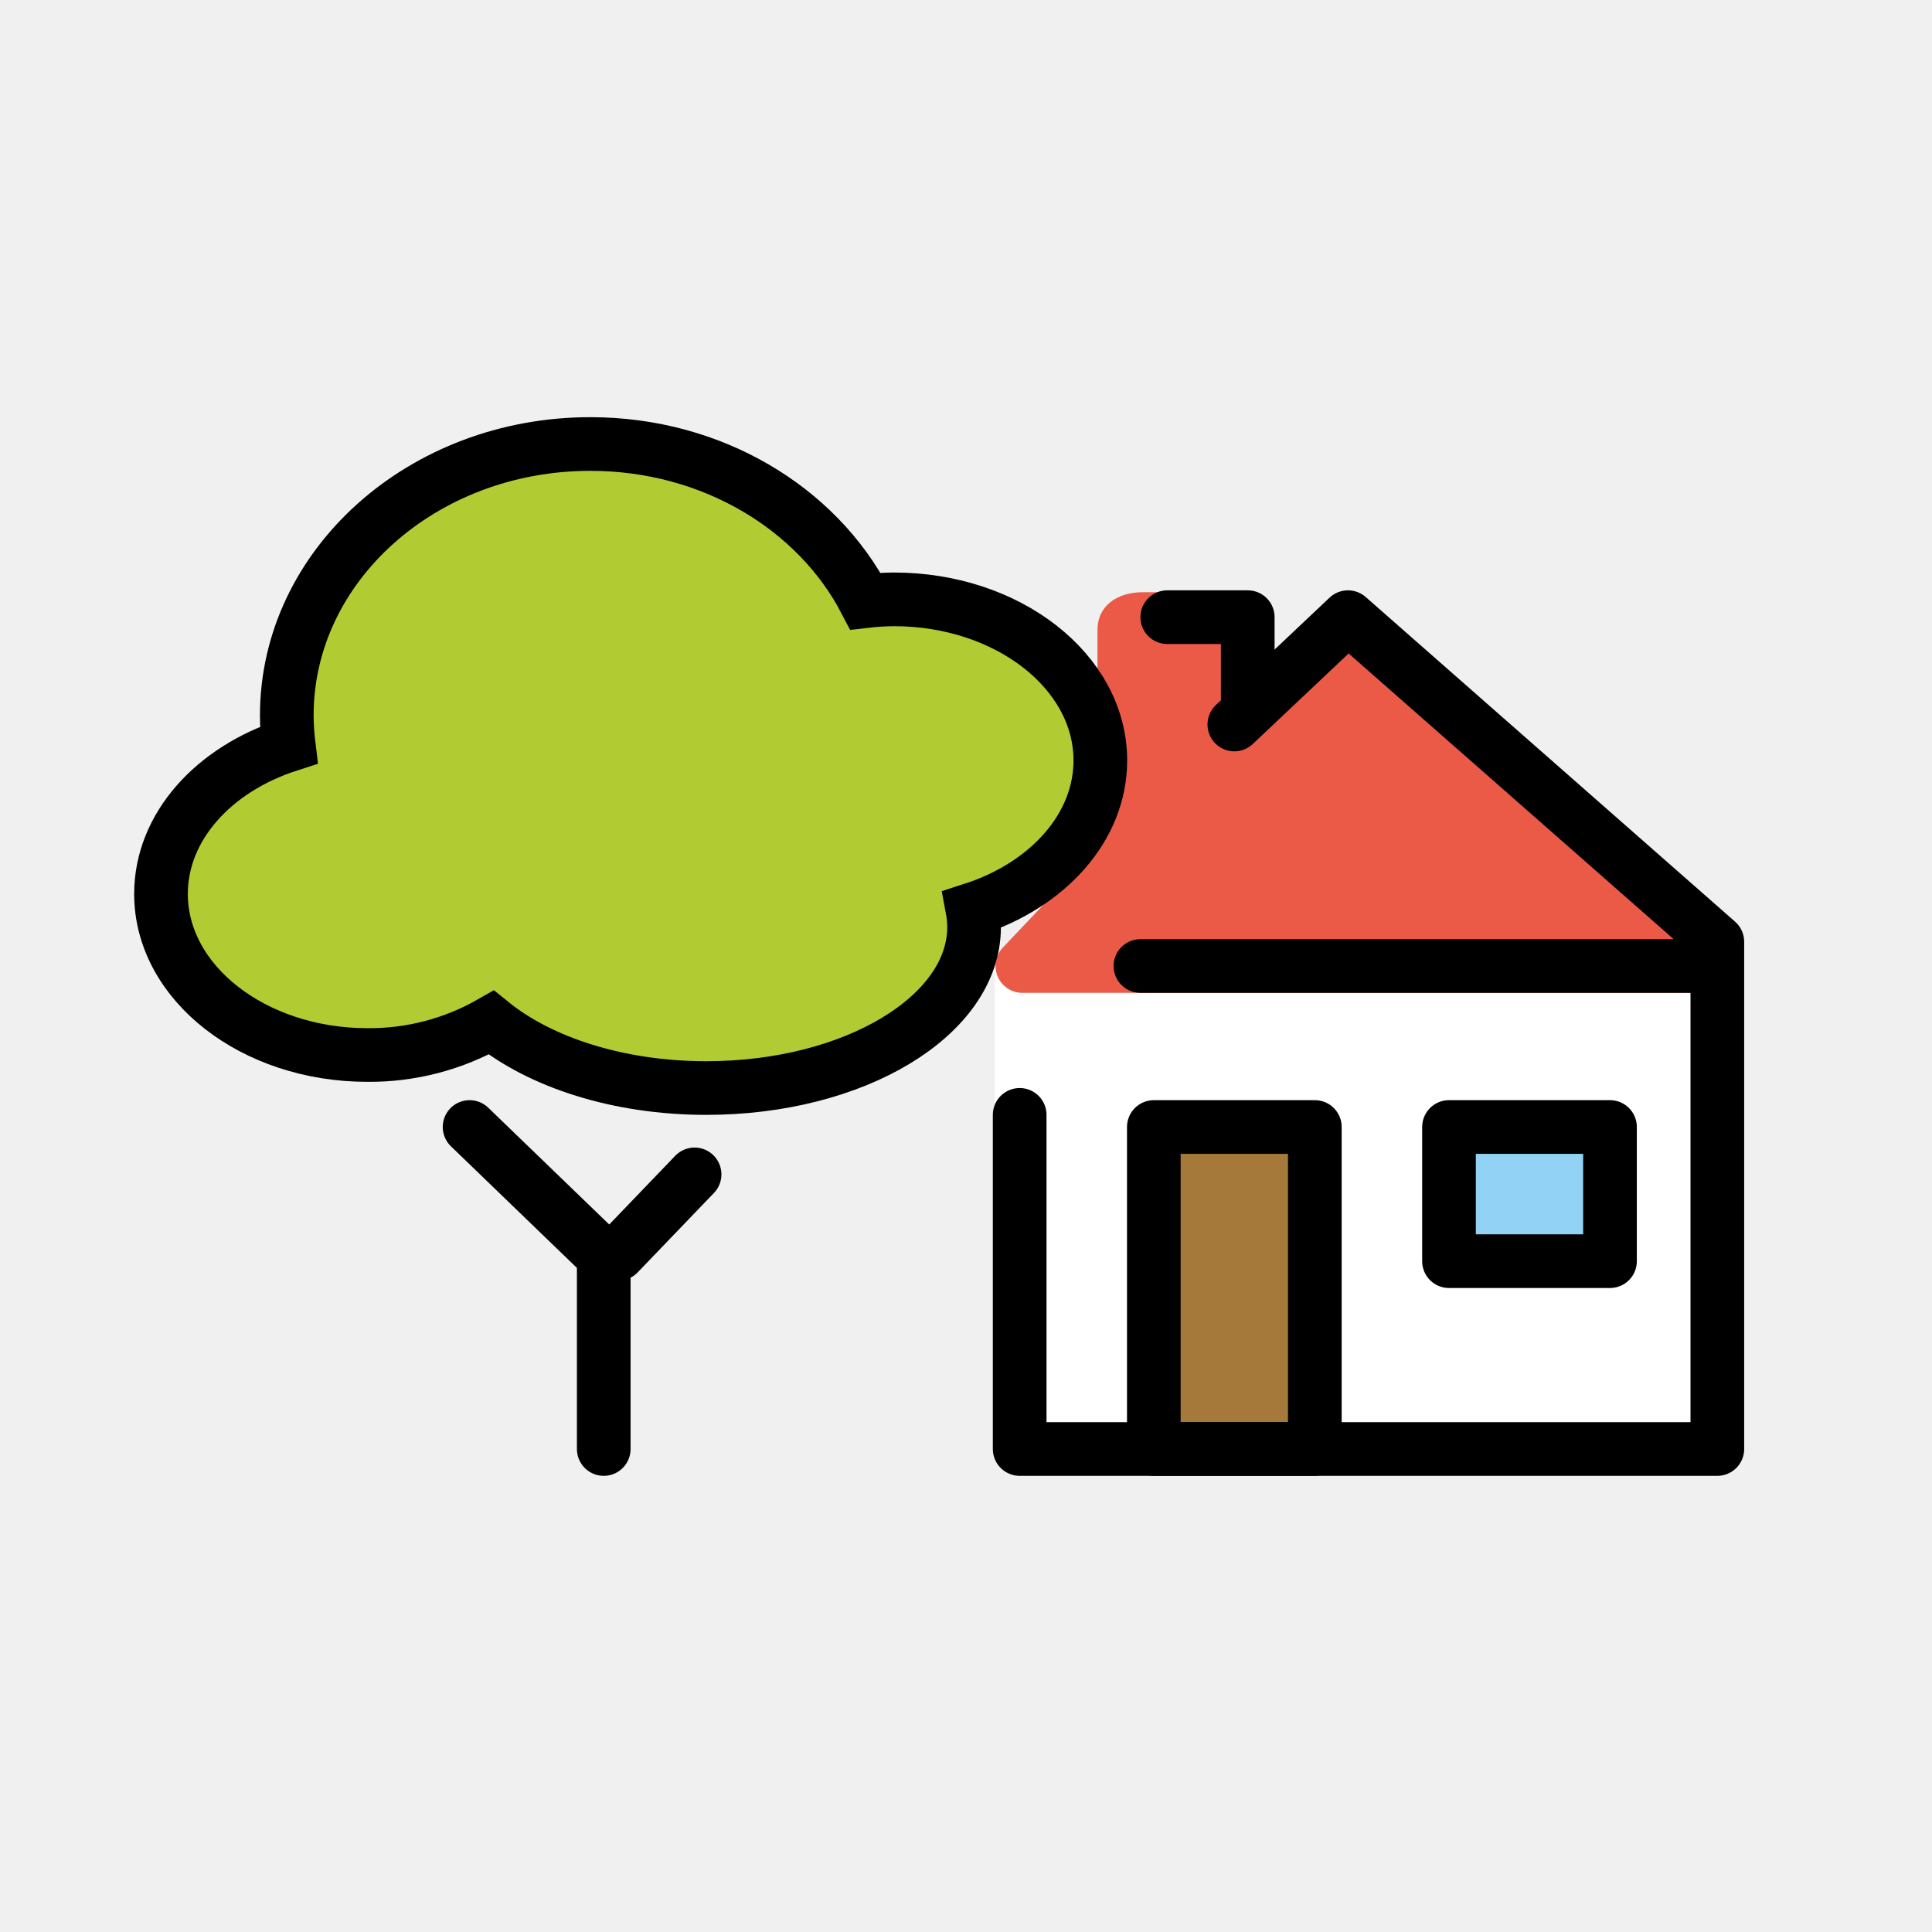
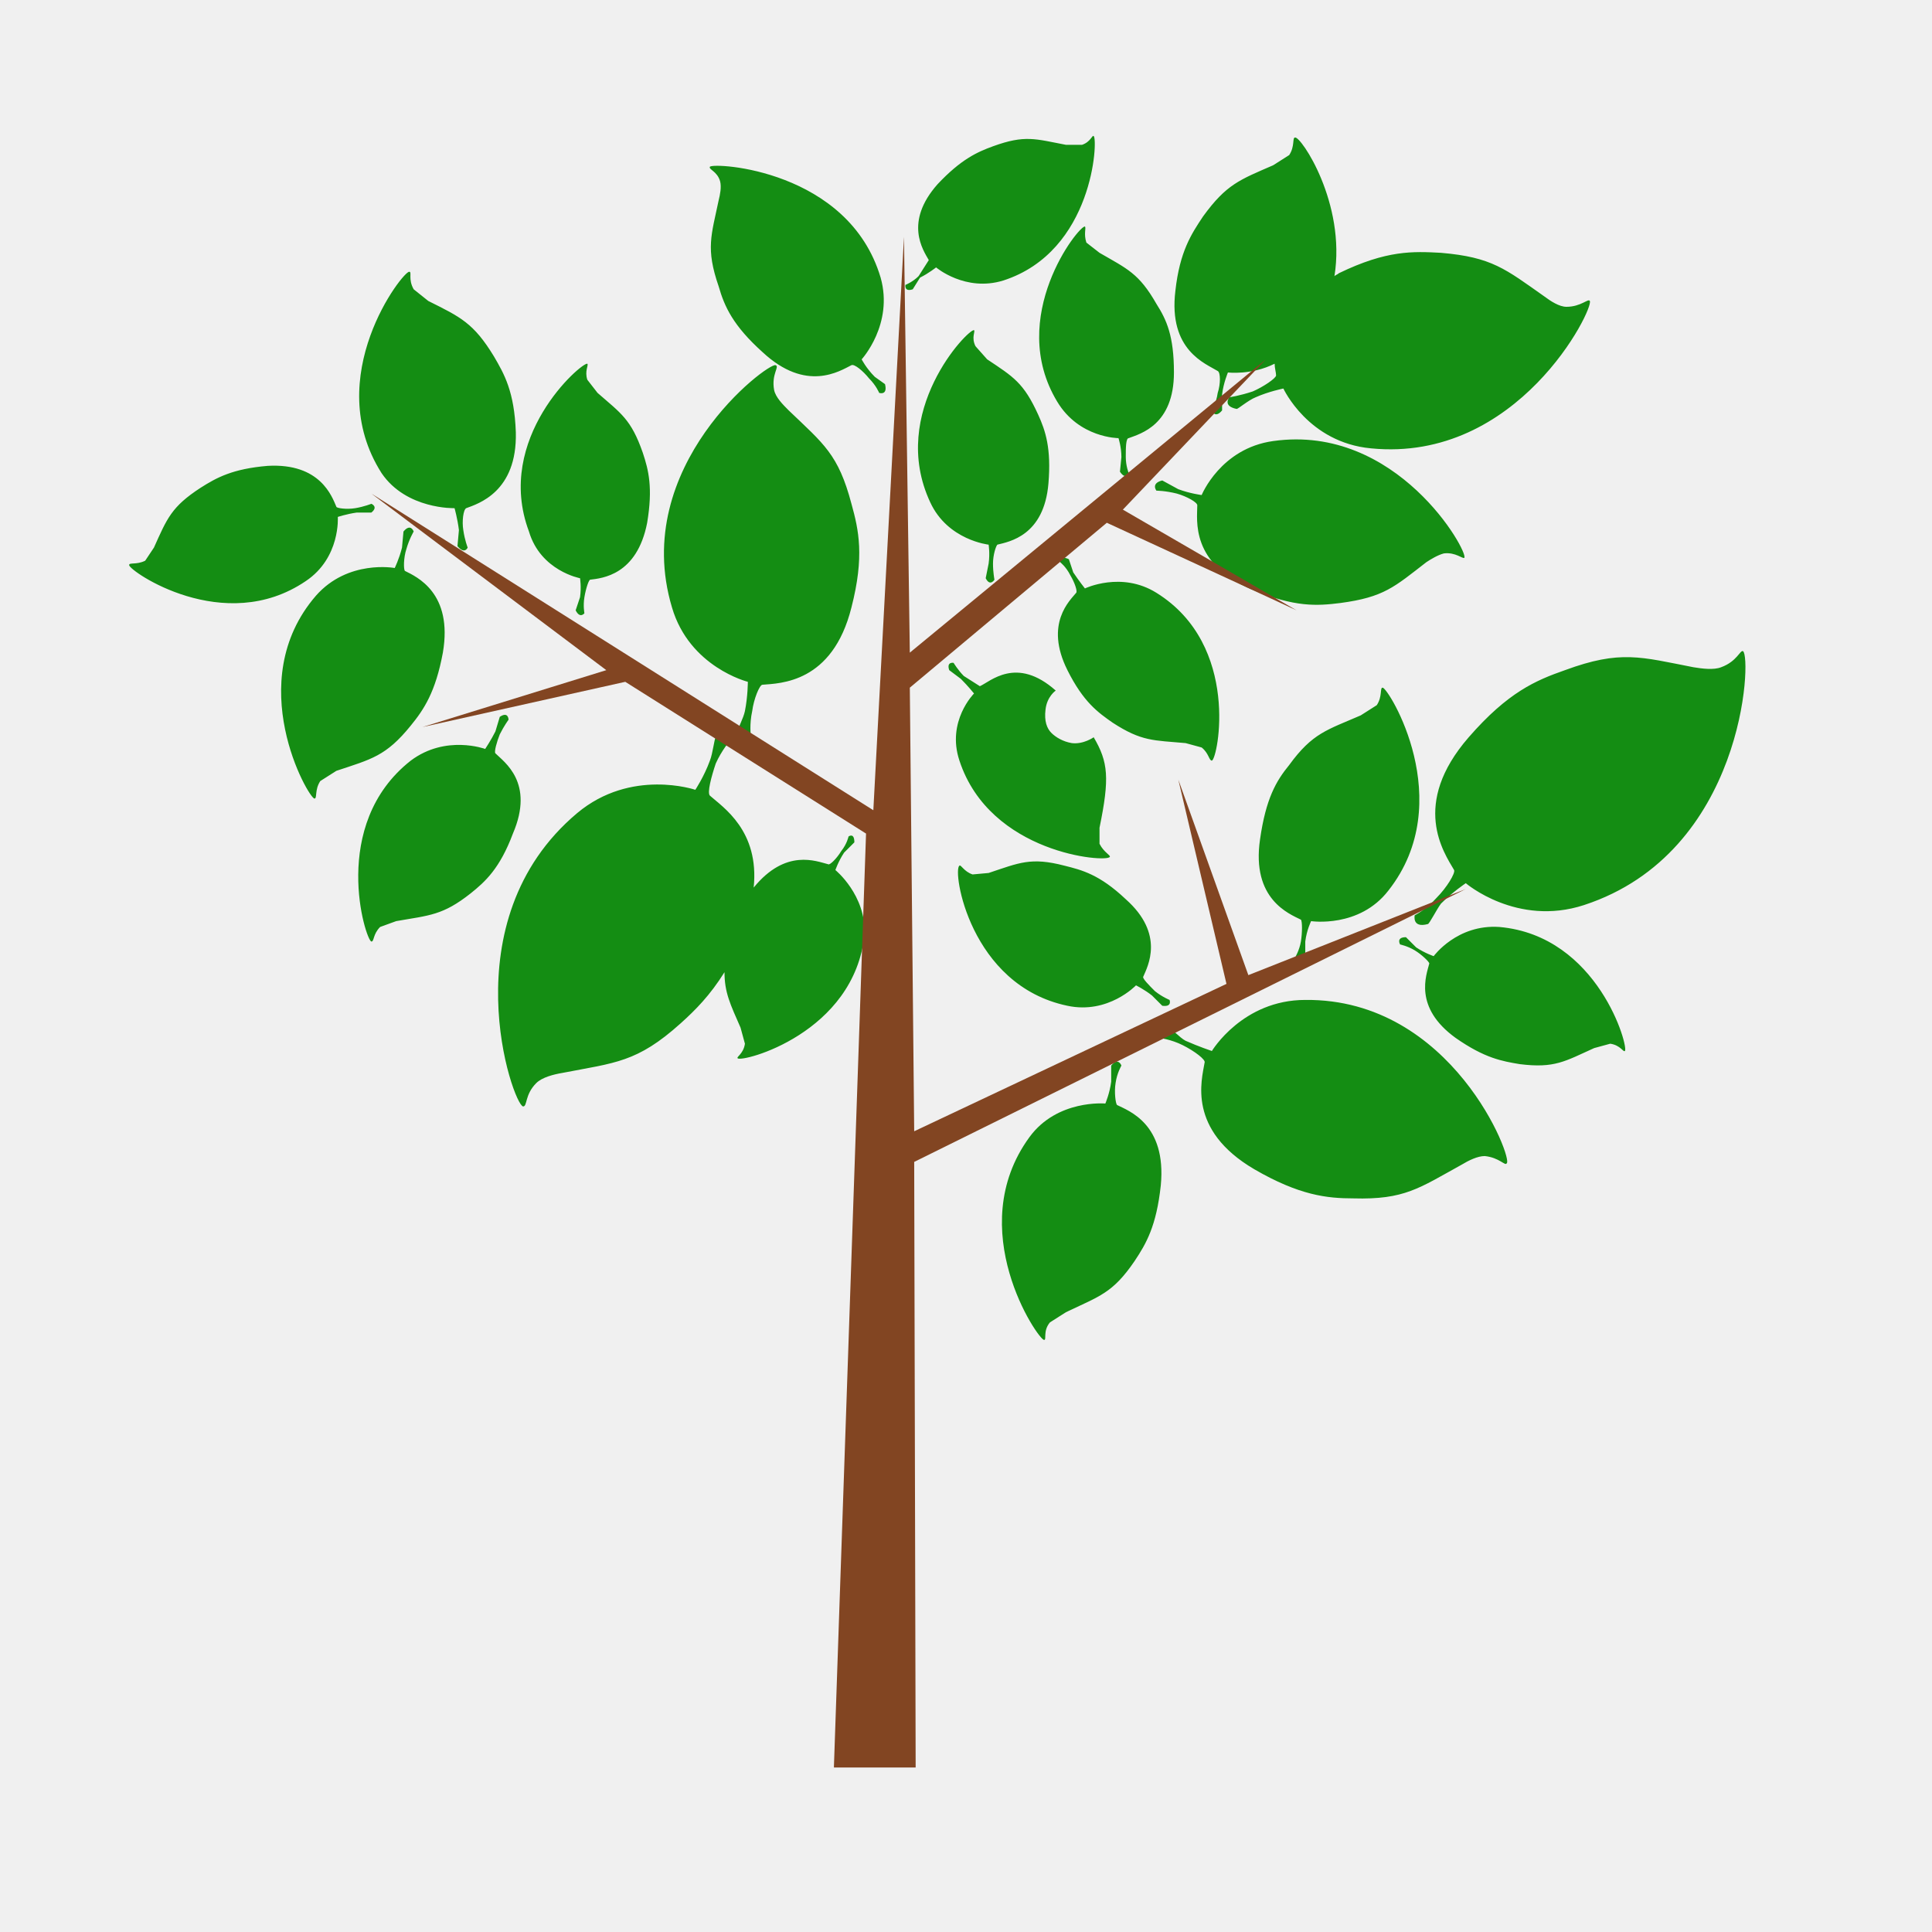
- <svg xmlns="http://www.w3.org/2000/svg" id="emoji" viewBox="0 0 72 72" version="1.1">
-   <g id="color">
-     <rect x="37.075" y="36.053" width="26.884" height="18.114" fill="#FFFFFF" />
-     <polygon fill="#EA5A47" stroke="#EA5A47" stroke-linecap="round" stroke-linejoin="round" stroke-miterlimit="10" stroke-width="2" points="50.235,23.2 38.1,36 63.5,36" />
-     <path fill="#EA5A47" d="M47.3,26l-6.4,6.059v-8.573c0-0.931,0.755-1.416,1.686-1.416h3.028 c0.931,0,1.686,0.485,1.686,1.416C47.3,23.486,47.3,26,47.3,26z" />
-     <rect x="43" y="42" width="6" height="12" fill="#A57939" />
-     <rect x="54" y="42" width="6" height="5" fill="#92D3F5" />
-     <path fill="#B1CC33" d="M41.006,28.339c0-3.312-3.445-6.003-7.694-6.003c-0.355,0.003-0.71,0.025-1.062,0.066 c-1.8-3.455-5.707-5.855-10.25-5.855c-6.248,0-11.312,4.529-11.312,10.114c0.001,0.369,0.025,0.738,0.07,1.104 C7.966,28.666,6,30.81,6,33.314c0,3.312,3.445,6.003,7.694,6.003c1.615,0.014,3.206-0.402,4.614-1.207 c1.818,1.477,4.726,2.438,8.015,2.438c5.511,0,9.978-2.688,9.978-6.003c-0.001-0.219-0.021-0.438-0.061-0.653 C39.036,32.99,41.006,30.845,41.006,28.339z" />
-   </g>
-   <g id="hair" />
-   <g id="skin" />
-   <g id="skin-shadow" />
-   <g id="line">
-     <polyline fill="none" stroke="#000000" stroke-linecap="round" stroke-linejoin="round" stroke-miterlimit="10" stroke-width="2" points="46,27 50.235,23 64,35.098 64,54 38,54 38,41.548" />
-     <rect x="43" y="42" width="6" height="12" fill="none" stroke="#000000" stroke-linecap="round" stroke-linejoin="round" stroke-miterlimit="10" stroke-width="2" />
-     <rect x="54" y="42" width="6" height="5" fill="none" stroke="#000000" stroke-linecap="round" stroke-linejoin="round" stroke-miterlimit="10" stroke-width="2" />
-     <polyline fill="none" stroke="#000000" stroke-linecap="round" stroke-linejoin="round" stroke-miterlimit="10" stroke-width="2" points="43.5,23 46.5,23 46.5,26" />
-     <path fill="none" stroke="#000000" stroke-miterlimit="10" stroke-width="2" d="M31.245,39.34" />
-     <polyline fill="none" stroke="#000000" stroke-linecap="round" stroke-linejoin="round" stroke-width="2" points="22.5,54 22.5,46.827 17.5,42" />
-     <line x1="23.041" x2="25.885" y1="46.727" y2="43.766" fill="none" stroke="#000000" stroke-linecap="round" stroke-linejoin="round" stroke-width="2" />
-     <path fill="none" stroke="#000000" stroke-linecap="round" stroke-miterlimit="10" stroke-width="2" d="M41.006,28.339 c0-3.312-3.445-6.003-7.694-6.003c-0.355,0.003-0.71,0.025-1.062,0.066c-1.8-3.455-5.707-5.855-10.25-5.855 c-6.248,0-11.312,4.529-11.312,10.114c0.001,0.369,0.025,0.738,0.07,1.104C7.966,28.666,6,30.81,6,33.314 c0,3.312,3.445,6.003,7.694,6.003c1.615,0.014,3.206-0.402,4.614-1.207c1.818,1.477,4.726,2.438,8.015,2.438 c5.511,0,9.978-2.688,9.978-6.003c-0.001-0.219-0.021-0.438-0.061-0.653 C39.036,32.99,41.006,30.845,41.006,28.339z" />
-     <line x1="63.5" x2="42.5" y1="36" y2="36" fill="none" stroke="#000000" stroke-linecap="round" stroke-linejoin="round" stroke-miterlimit="10" stroke-width="2" />
-   </g>
+ <svg xmlns="http://www.w3.org/2000/svg" width="800px" height="800px" viewBox="0 0 1024 1024" class="icon" version="1.1">
+   <path d="M508.52 403.143c16.242 49.498 78.115 54.139 79.662 51.045 0.773-0.773-3.094-2.32-5.414-6.961v-8.508c5.414-26.296 4.64-34.804-3.094-47.952 0 0-5.414 3.867-11.601 3.094-4.64-0.773-8.508-3.094-10.828-5.414-2.32-2.32-3.867-6.187-3.094-12.375 0.773-6.961 5.414-10.054 5.414-10.054-20.882-18.562-34.804-4.64-40.218-2.32l-8.508-5.414c-3.094-3.094-5.414-6.961-5.414-6.961s-3.867-0.773-2.32 3.867l6.187 4.64c3.867 3.867 6.961 7.734 6.961 7.734s-14.695 14.695-7.734 35.577zM496.145 141.729c0 0 15.468 13.148 35.577 6.961 47.952-15.468 50.272-75.021 47.952-76.568-0.773-0.773-1.547 3.094-6.187 4.64h-8.508c-16.242-3.094-21.656-5.414-38.671 0.773-8.508 3.094-17.015 6.961-29.39 20.109-17.789 20.109-7.734 34.804-4.64 40.218l-5.414 8.508c-3.094 3.094-6.961 4.64-6.961 4.64s-0.773 3.867 3.867 2.32l3.867-6.187c4.64-2.32 8.508-5.414 8.508-5.414zM923.843 345.137c-1.547-0.773-3.094 5.414-11.601 8.508-3.867 1.547-10.054 0.773-14.695 0-27.843-5.414-38.671-9.281-68.060 1.547-15.468 5.414-30.163 11.601-51.045 35.577-30.937 35.577-13.148 61.1-7.734 70.381 0.773 1.547-3.867 9.281-9.281 14.695-5.414 6.187-11.601 9.281-11.601 9.281s-1.547 6.961 6.961 4.64c0.773 0 4.64-7.734 6.961-10.828 6.187-6.187 13.148-10.828 13.148-10.828s27.069 23.202 62.647 11.601c85.076-27.843 88.943-131.48 84.302-134.574zM262.574 399.276c-0.773-0.773 0.773-6.187 2.32-10.054 2.32-4.64 4.64-7.734 4.64-7.734s0-4.64-4.64-1.547l-2.32 7.734c-2.32 4.64-5.414 9.281-5.414 9.281s-20.882-7.734-39.444 6.187c-43.311 34.030-23.976 95.13-20.882 95.903 1.547 0 0.773-3.867 4.64-7.734l8.508-3.094c17.789-3.094 24.749-3.094 39.444-14.695 7.734-6.187 15.468-13.148 22.429-31.71 11.601-27.069-4.64-37.897-9.281-42.538zM691.819 529.983c-33.257 0-49.498 27.069-49.498 27.069s-6.961-2.32-13.921-5.414c-3.094-1.547-7.734-6.961-9.281-6.961-7.734 0.773-4.64 5.414-4.64 5.414s6.187 0.773 12.375 3.867c6.187 3.094 12.375 7.734 11.601 9.281-1.547 9.281-9.281 35.577 26.296 56.459 23.976 13.921 38.671 15.468 52.592 15.468 27.069 0.773 34.804-5.414 57.233-17.789 3.867-2.32 8.508-4.64 12.375-4.64 7.734 0.773 10.828 5.414 11.601 3.867 3.867-1.547-28.616-87.396-106.731-86.622zM411.069 193.548c-3.867-1.547-77.341 53.366-54.912 128.387 9.281 31.71 40.218 39.444 40.218 39.444s0 7.734-1.547 15.468c-0.773 3.867-3.867 9.281-3.867 10.828 2.32 6.961 6.961 2.32 6.961 2.32s-0.773-6.187 0.773-13.148c0.773-6.187 3.867-13.921 5.414-13.921 9.281-0.773 37.124-0.773 47.178-40.991 6.961-27.069 3.867-40.991 0-54.912-6.961-26.296-14.695-31.71-33.257-49.498-3.094-3.094-6.961-6.961-7.734-10.828-1.547-8.508 3.094-12.375 0.773-13.148zM765.293 293.319c6.187-0.773 10.054 3.094 10.828 2.32 2.32-3.094-35.577-71.154-101.317-61.873-27.843 3.867-37.897 28.616-37.897 28.616s-6.187-0.773-12.375-3.094l-8.508-4.64c-6.187 1.547-3.094 5.414-3.094 5.414s4.64 0 10.828 1.547c5.414 1.547 10.828 4.64 10.828 6.187 0 7.734-3.867 30.937 29.39 44.858 22.429 9.281 34.030 8.508 46.405 6.961 23.202-3.094 28.616-8.508 45.631-21.656 2.32-1.547 6.187-3.867 9.281-4.64zM565.752 533.077c21.656 4.64 36.35-10.828 36.35-10.828s4.64 2.32 8.508 5.414l5.414 5.414c5.414 0.773 3.867-3.094 3.867-3.094s-3.867-1.547-7.734-4.64c-3.094-3.094-6.961-6.961-6.187-7.734 2.32-5.414 11.601-22.429-9.281-40.991-13.921-13.148-23.202-15.468-32.483-17.789-17.789-4.64-23.976-1.547-40.218 3.867l-8.508 0.773c-4.64-1.547-6.187-5.414-6.961-4.64-3.867 2.32 5.414 63.42 57.233 74.248zM179.045 273.983c0 0 4.64-1.547 10.054-2.32h7.734c3.867-3.094 0-4.64 0-4.64s-3.867 1.547-8.508 2.32c-4.64 0.773-10.054 0-10.054-0.773-2.32-5.414-8.508-23.202-36.35-21.656-18.562 1.547-27.069 6.187-35.577 11.601-15.468 10.054-17.789 16.242-24.749 31.71l-4.64 6.961c-4.64 2.32-8.508 0.773-8.508 2.32 0 3.094 50.272 37.897 93.583 8.508 18.562-12.375 17.015-34.030 17.015-34.030zM442.779 461.149c0 0 1.547-4.64 4.64-9.281l5.414-5.414c0-5.414-3.094-3.094-3.094-3.094s-0.773 3.867-3.867 7.734c-2.32 3.867-6.187 7.734-6.961 6.961-6.187-1.547-22.429-8.508-39.444 12.375 3.094-30.163-16.242-42.538-23.202-48.725-1.547-1.547 0.773-10.054 3.094-17.015 3.094-6.961 7.734-12.375 7.734-12.375s-0.773-6.961-7.734-1.547c-0.773 0.773-1.547 8.508-3.094 12.375-3.094 8.508-7.734 15.468-7.734 15.468s-34.030-11.601-62.647 12.375c-68.060 57.233-34.030 154.683-28.616 155.456 2.32 0 0.773-6.187 6.961-12.375 3.094-3.094 9.281-4.64 13.921-5.414 27.843-5.414 39.444-5.414 62.647-26.296 7.734-6.961 15.468-14.695 23.202-27.069 0 10.828 3.094 17.015 8.508 29.39l2.32 8.508c-0.773 5.414-4.64 6.961-3.867 7.734 2.32 2.32 61.873-13.148 67.287-65.74 0.773-20.882-15.468-34.030-15.468-34.030zM307.432 306.467c0 0 0.773 4.64 0 10.054l-2.32 6.961c2.32 4.64 4.64 1.547 4.64 1.547s-0.773-3.867 0-8.508c0.773-4.64 2.32-9.281 3.094-9.281 6.187-0.773 24.749-2.32 30.163-30.163 3.094-18.562 0.773-27.843-2.32-37.124-6.187-17.789-11.601-20.882-23.976-31.71l-5.414-6.961c-1.547-4.64 0.773-7.734 0-8.508-3.094-0.773-49.498 39.444-30.937 88.943 6.187 20.882 27.069 24.749 27.069 24.749zM575.033 120.074c-3.094-0.773-41.764 47.952-14.695 92.81 11.601 19.335 32.483 19.335 32.483 19.335s1.547 4.64 1.547 10.054l-0.773 7.734c3.094 4.64 4.64 0.773 4.64 0.773s-1.547-3.867-1.547-8.508c0-4.64 0-10.054 1.547-10.054 6.187-2.32 23.976-6.961 23.976-34.804 0-19.335-3.867-27.843-9.281-36.35-9.281-16.242-15.468-18.562-30.163-27.069l-6.961-5.414c-1.547-4.64 0-7.734-0.773-8.508zM794.683 491.313c-22.429-1.547-34.804 15.468-34.804 15.468s-4.64-1.547-9.281-4.64l-5.414-5.414c-5.414 0-3.094 3.867-3.094 3.867s3.867 0.773 7.734 3.094c3.867 2.32 7.734 6.187 7.734 6.961-1.547 6.187-8.508 23.202 13.921 39.444 15.468 10.828 24.749 12.375 34.030 13.921 18.562 2.32 23.976-1.547 39.444-8.508l8.508-2.32c5.414 0.773 6.961 4.64 7.734 3.867 2.32-1.547-13.921-61.1-66.514-65.74zM565.752 355.192c8.508 17.015 16.242 22.429 23.976 27.843 15.468 10.054 21.656 9.281 38.671 10.828l8.508 2.32c3.867 3.094 3.867 6.961 5.414 6.961 3.094-0.773 15.468-61.1-29.39-88.943-18.562-11.601-37.897-2.32-37.897-2.32s-3.094-3.867-6.187-8.508l-2.32-6.961c-4.64-2.32-4.64 1.547-4.64 1.547s3.094 2.32 5.414 6.961c2.32 3.867 3.867 8.508 3.094 9.281-3.094 3.867-17.015 16.242-4.64 40.991zM523.988 298.732l-1.547 7.734c2.32 4.64 4.64 0.773 4.64 0.773s-0.773-3.867-0.773-8.508c0-4.64 1.547-9.281 2.32-10.054 6.187-1.547 24.749-4.64 27.069-32.483 1.547-18.562-1.547-27.843-5.414-36.35-7.734-17.015-13.148-20.109-27.069-29.39l-6.187-6.961c-2.32-4.64 0-7.734-0.773-8.508-3.094-0.773-45.631 43.311-23.202 91.263 9.281 20.109 30.937 22.429 30.937 22.429s0.773 4.64 0 10.054zM592.048 585.669c-0.773-0.773-1.547-6.961-0.773-11.601 0.773-5.414 3.094-9.281 3.094-9.281s-1.547-4.64-5.414 0v8.508c-0.773 6.187-3.094 11.601-3.094 11.601s-25.523-2.32-40.218 17.789c-35.577 48.725 4.64 107.505 7.734 107.505 1.547 0-0.773-4.64 3.094-9.281l8.508-5.414c17.789-8.508 24.749-10.054 36.35-27.069 6.187-9.281 11.601-18.562 13.921-40.218 3.094-32.483-17.015-39.444-23.202-42.538zM686.405 507.554c0 0 1.547 4.64 5.414 0v-8.508c0.773-6.187 3.094-10.828 3.094-10.828s25.523 3.867 40.991-16.242c37.124-47.178 0-107.505-3.094-107.505-1.547 0 0 4.64-3.094 9.281l-8.508 5.414c-17.789 7.734-25.523 9.281-37.897 26.296-6.961 8.508-12.375 17.789-15.468 39.444-4.64 31.71 15.468 39.444 21.656 42.538 0.773 0.773 0.773 6.961 0 11.601-0.773 4.64-3.094 8.508-3.094 8.508zM240.918 269.343c0 0 1.547 5.414 2.32 11.601l-0.773 8.508c3.867 4.64 5.414 0.773 5.414 0.773s-1.547-3.867-2.32-9.281c-0.773-4.64 0-10.828 1.547-11.601 6.187-2.32 27.069-8.508 26.296-40.218-0.773-21.656-6.187-30.937-11.601-40.218-10.828-17.789-17.789-20.882-34.804-29.39l-7.734-6.187c-3.094-5.414-0.773-9.281-2.32-9.281-3.094-0.773-47.178 55.686-14.695 106.731 13.148 19.335 38.671 18.562 38.671 18.562zM463.662 199.735c-4.64-4.64-6.961-9.281-6.961-9.281s17.015-18.562 10.054-43.311c-17.015-57.233-88.169-61.1-90.489-58.779-0.773 1.547 3.867 2.32 5.414 7.734 0.773 3.094 0 6.961-0.773 10.054-3.867 18.562-6.961 25.523 0 45.631 3.094 10.828 7.734 20.882 23.202 34.804 23.202 21.656 40.991 10.054 47.178 6.961 1.547-0.773 6.187 3.094 9.281 6.961 3.867 3.867 5.414 7.734 5.414 7.734s4.64 1.547 3.094-4.64l-5.414-3.867zM645.414 196.642c1.547 0.773 1.547 6.961 0 11.601-0.773 5.414-3.094 9.281-3.094 9.281s1.547 4.64 5.414 0v-8.508c0.773-6.187 3.094-11.601 3.094-11.601s12.375 1.547 24.749-4.64c0 2.32 0.773 4.64 0.773 6.187 0 1.547-6.961 6.187-12.375 8.508-6.961 2.32-12.375 3.094-12.375 3.094s-3.867 4.64 3.867 6.187c0.773 0 6.187-4.64 10.054-6.187 6.961-3.094 14.695-4.64 14.695-4.64s13.148 28.616 46.405 31.71c78.115 7.734 118.332-74.248 116.012-78.115-0.773-1.547-4.64 3.094-12.375 3.094-3.867 0-8.508-3.094-11.601-5.414-20.882-14.695-27.843-20.882-54.912-23.202-14.695-0.773-28.616-1.547-54.139 10.828-0.773 0.773-1.547 0.773-2.32 1.547 6.187-38.671-17.789-74.248-20.882-73.474-1.547 0 0 4.64-3.094 9.281l-8.508 5.414c-17.789 7.734-24.749 10.054-37.124 27.069-6.187 9.281-12.375 18.562-14.695 39.444-3.867 31.71 16.242 38.671 22.429 42.538zM217.716 384.581c6.961-8.508 13.148-17.789 17.015-38.671 5.414-31.71-13.921-40.218-20.109-43.311-0.773-0.773-0.773-6.961 0.773-11.601 1.547-5.414 3.867-9.281 3.867-9.281s-1.547-4.64-5.414 0l-0.773 8.508c-1.547 6.187-3.867 10.828-3.867 10.828s-24.749-4.64-41.764 14.695c-39.444 45.631-3.867 107.505-0.773 107.505 1.547 0 0-4.64 3.094-9.281l8.508-5.414c18.562-6.187 26.296-7.734 39.444-23.976z" fill="#148d13" />
+   <path d="M442.006 936.026l17.015-494.211-127.613-80.435-107.505 23.976 97.45-30.163-124.52-93.583 266.054 167.831 16.242-303.952 3.094 220.423 188.713-155.456-75.795 79.662 92.036 53.366-100.544-46.405-104.411 87.396 2.32 235.118 165.511-78.115-25.523-108.278 37.124 103.637 115.239-45.631-292.35 144.628 0.773 320.967h-43.311z" fill="#824522" />
</svg>
